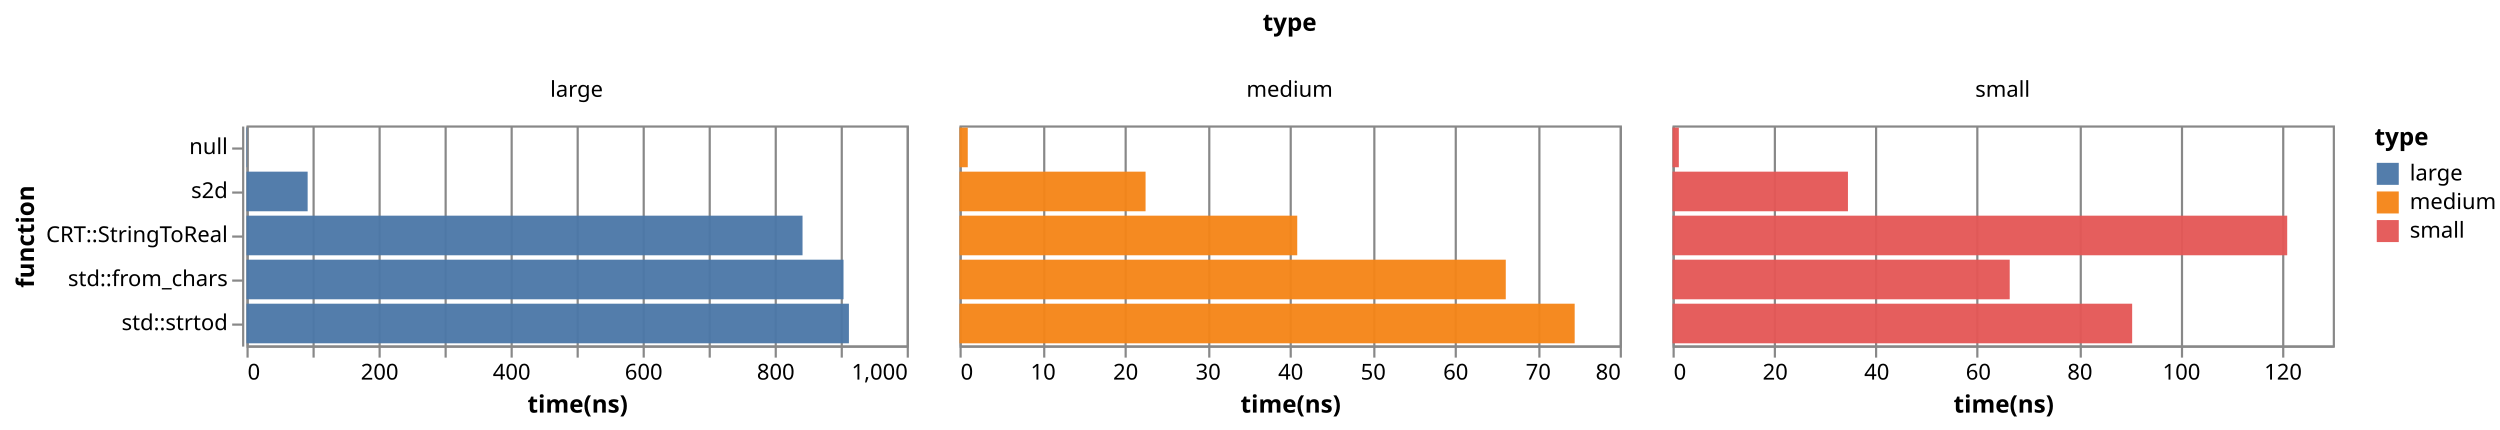
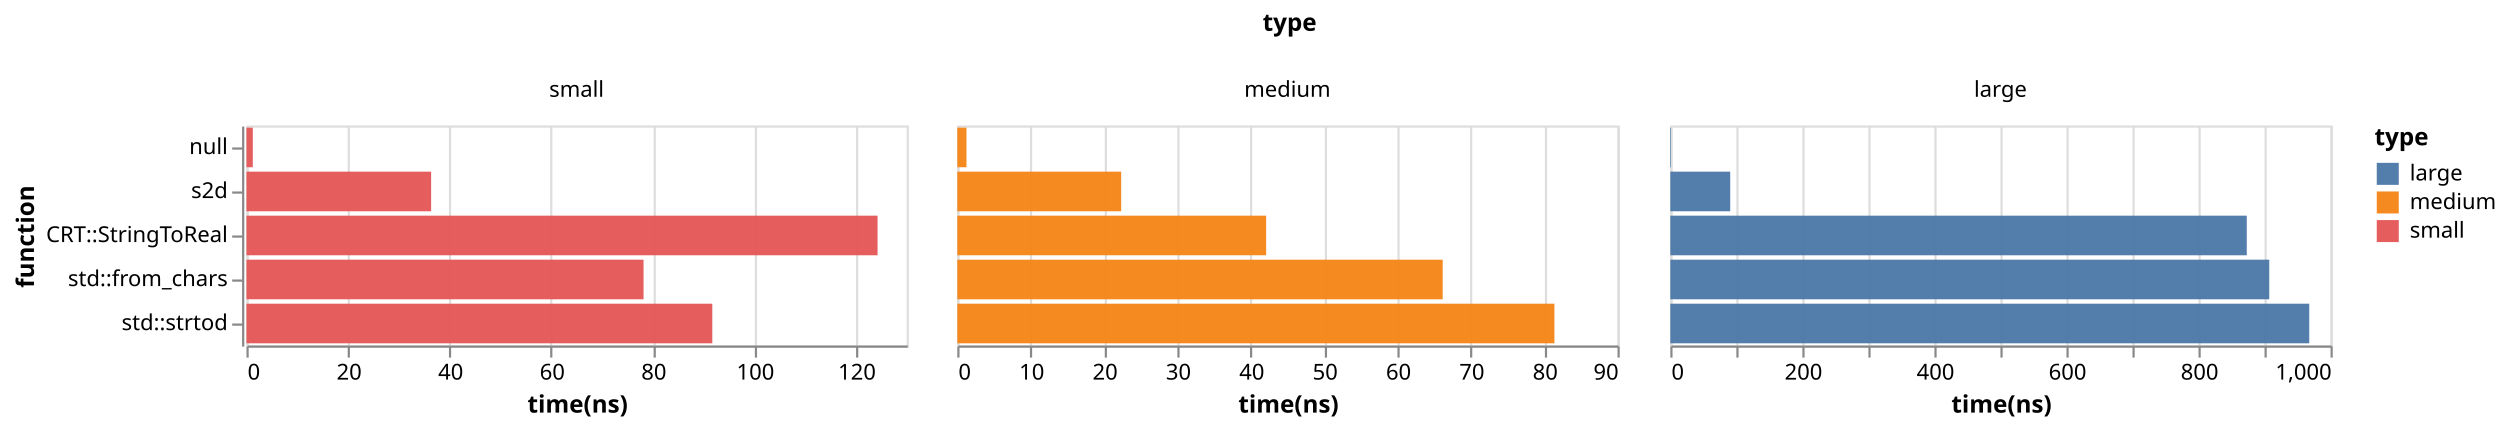
- <svg xmlns="http://www.w3.org/2000/svg" class="marks" viewBox="0 0 1136 195">
-   <g fill="none" stroke-miterlimit="10" aria-roledescription="group mark container" class="mark-group role-frame root">
-     <path d="M112 57Z" aria-hidden="true" class="background" />
-     <g aria-roledescription="group mark container" class="mark-group role-column-title column-title">
-       <path d="M586 26Z" aria-hidden="true" class="background" />
-       <g class="mark-group role-title" pointer-events="none">
-         <path d="M586 5Z" aria-hidden="true" class="background" />
-         <text fill="#000" aria-label="Title text 'type'" aria-roledescription="title" class="mark-text role-title-text" font-family="sans-serif" font-size="11" font-weight="bold" text-anchor="middle" transform="translate(586 14)">type</text>
-       </g>
+ <svg xmlns="http://www.w3.org/2000/svg" viewBox="0 0 1136 195">
+   <g fill="none" stroke-miterlimit="10">
+     <path d="M112 57Zm474-31Zm0-21Z" aria-hidden="true" />
+     <text fill="#000" font-family="sans-serif" font-size="11" font-weight="bold" text-anchor="middle" transform="translate(586 14)">type</text>
+     <path d="M110 57v100Zm.5.5Z" aria-hidden="true" />
+     <path stroke="#888" d="M110.5 67.5h-5m5 20h-5m5 20h-5m5 20h-5m5 20h-5" />
+     <g fill="#000" font-family="sans-serif" font-size="10" text-anchor="end">
+       <text transform="translate(103.5 70)">null</text>
+       <text transform="translate(103.5 90)">s2d</text>
+       <text transform="translate(103.5 110)">CRT::StringToReal</text>
+       <text transform="translate(103.5 130)">std::from_chars</text>
+       <text transform="translate(103.5 150)">std::strtod</text>
    </g>
-     <g aria-roledescription="group mark container" class="mark-group role-row-header row_header">
-       <path d="M110 57v100Z" aria-hidden="true" class="background" />
-       <g aria-label="Y-axis titled 'function' for a discrete scale with 5 values: null, s2d, CRT::StringToReal, std::from_chars, std::strtod" aria-roledescription="axis" class="mark-group role-axis" pointer-events="none">
-         <path d="M110.5 57.5Z" aria-hidden="true" class="background" />
-         <path stroke="#888" d="M110.5 67.5h-5m5 20h-5m5 20h-5m5 20h-5m5 20h-5" class="mark-rule role-axis-tick" />
-         <g fill="#000" class="mark-text role-axis-label" font-family="sans-serif" font-size="10" text-anchor="end">
-           <text transform="translate(103.5 70)">null</text>
-           <text transform="translate(103.5 90)">s2d</text>
-           <text transform="translate(103.5 110)">CRT::StringToReal</text>
-           <text transform="translate(103.5 130)">std::from_chars</text>
-           <text transform="translate(103.5 150)">std::strtod</text>
-         </g>
-         <path stroke="#888" d="M110.5 57.5v100" class="mark-rule role-axis-domain" />
-         <text fill="#000" class="mark-text role-axis-title" font-family="sans-serif" font-size="11" font-weight="bold" text-anchor="middle" transform="rotate(-90 61.465 46.035)">function</text>
-       </g>
+     <path stroke="#888" d="M110.5 57.5v100" />
+     <text fill="#000" font-family="sans-serif" font-size="11" font-weight="bold" text-anchor="middle" transform="rotate(-90 61.465 46.035)">function</text>
+     <path d="M112 56h300-300Zm150-20Z" aria-hidden="true" />
+     <text fill="#000" font-family="sans-serif" font-size="10" text-anchor="middle" transform="translate(262 44)">small</text>
+     <path d="M435 56h300-300Zm150-20Z" aria-hidden="true" />
+     <text fill="#000" font-family="sans-serif" font-size="10" text-anchor="middle" transform="translate(585 44)">medium</text>
+     <path d="M759 56h300-300Zm150-20Z" aria-hidden="true" />
+     <text fill="#000" font-family="sans-serif" font-size="10" text-anchor="middle" transform="translate(909 44)">large</text>
+     <path stroke="#ddd" d="M112.5 57.5h300v100h-300Z" aria-hidden="true" />
+     <g aria-hidden="true">
+       <path d="M112.5 157.5Z" aria-hidden="true" />
+       <path stroke="#ddd" d="M112.5 157.5v-100m46 100v-100m46 100v-100m46 100v-100m47 100v-100m46 100v-100m46 100v-100" />
    </g>
-     <g aria-roledescription="group mark container" class="mark-group role-column-header column_header">
-       <path d="M112 56h300-300Z" aria-hidden="true" class="background" />
-       <g class="mark-group role-title" pointer-events="none">
-         <path d="M262 36Z" aria-hidden="true" class="background" />
-         <text fill="#000" aria-label="Title text 'large'" aria-roledescription="title" class="mark-text role-title-text" font-family="sans-serif" font-size="10" text-anchor="middle" transform="translate(262 44)">large</text>
-       </g>
-       <path d="M436 56h300-300Z" aria-hidden="true" class="background" />
-       <g class="mark-group role-title" pointer-events="none">
-         <path d="M586 36Z" aria-hidden="true" class="background" />
-         <text fill="#000" aria-label="Title text 'medium'" aria-roledescription="title" class="mark-text role-title-text" font-family="sans-serif" font-size="10" text-anchor="middle" transform="translate(586 44)">medium</text>
-       </g>
-       <path d="M760 56h300-300Z" aria-hidden="true" class="background" />
-       <g class="mark-group role-title" pointer-events="none">
-         <path d="M910 36Z" aria-hidden="true" class="background" />
-         <text fill="#000" aria-label="Title text 'small'" aria-roledescription="title" class="mark-text role-title-text" font-family="sans-serif" font-size="10" text-anchor="middle" transform="translate(910 44)">small</text>
-       </g>
+     <path d="M112.5 157.5Z" aria-hidden="true" />
+     <path stroke="#888" d="M112.5 157.5v5m46-5v5m46-5v5m46-5v5m47-5v5m46-5v5m46-5v5" />
+     <g fill="#000" font-family="sans-serif" font-size="10">
+       <text transform="translate(112.5 172.5)">0</text>
+       <text text-anchor="middle" transform="translate(158.654 172.5)">20</text>
+       <text text-anchor="middle" transform="translate(204.808 172.5)">40</text>
+       <text text-anchor="middle" transform="translate(250.962 172.5)">60</text>
+       <text text-anchor="middle" transform="translate(297.115 172.5)">80</text>
+       <text text-anchor="middle" transform="translate(343.27 172.5)">100</text>
+       <text text-anchor="middle" transform="translate(389.423 172.5)">120</text>
    </g>
-     <g aria-roledescription="group mark container" class="mark-group role-scope cell">
-       <path stroke="#888" d="M112.5 57.5h300v100h-300Z" aria-hidden="true" class="background" />
-       <g aria-hidden="true" class="mark-group role-axis" pointer-events="none">
-         <path d="M112.5 157.5Z" aria-hidden="true" class="background" />
-         <path stroke="#888" d="M112.5 157.5v-100m30 100v-100m30 100v-100m30 100v-100m30 100v-100m30 100v-100m30 100v-100m30 100v-100m30 100v-100m30 100v-100m30 100v-100" class="mark-rule role-axis-grid" />
-       </g>
-       <g aria-label="X-axis titled 'time(ns)' for a linear scale with values from 0 to 1,000" aria-roledescription="axis" class="mark-group role-axis" pointer-events="none">
-         <path d="M112.5 157.5Z" aria-hidden="true" class="background" />
-         <path stroke="#888" d="M112.5 157.5v5m30-5v5m30-5v5m30-5v5m30-5v5m30-5v5m30-5v5m30-5v5m30-5v5m30-5v5m30-5v5" class="mark-rule role-axis-tick" />
-         <g fill="#000" class="mark-text role-axis-label" font-family="sans-serif" font-size="10">
-           <text transform="translate(112.5 172.5)">0</text>
-           <text text-anchor="middle" transform="translate(172.5 172.5)">200</text>
-           <text text-anchor="middle" transform="translate(232.5 172.5)">400</text>
-           <text text-anchor="middle" transform="translate(292.5 172.5)">600</text>
-           <text text-anchor="middle" transform="translate(352.5 172.5)">800</text>
-           <text text-anchor="end" transform="translate(412.5 172.5)">1,000</text>
-         </g>
-         <path stroke="#888" d="M112.5 157.5h300" class="mark-rule role-axis-domain" />
-         <text fill="#000" class="mark-text role-axis-title" font-family="sans-serif" font-size="11" font-weight="bold" text-anchor="middle" transform="translate(262.5 187.5)">time(ns)</text>
-       </g>
-       <g fill="#4c78a8" aria-roledescription="rect mark container" class="mark-rect role-mark child_marks">
-         <path d="M112 58h.31v18H112Z" aria-label="time(ns): 1.031; function: null; type: large; name: MSC" aria-roledescription="bar" opacity=".96" />
-         <path d="M112 138h273.746v18H112Z" aria-label="time(ns): 912.488; function: std::strtod; type: large; name: MSC" aria-roledescription="bar" opacity=".96" />
-         <path d="M112 118h271.293v18H112Z" aria-label="time(ns): 904.309; function: std::from_chars; type: large; name: MSC" aria-roledescription="bar" opacity=".96" />
-         <path d="M112 78h27.793v18H112Z" aria-label="time(ns): 92.645; function: s2d; type: large; name: RYU" aria-roledescription="bar" opacity=".96" />
-         <path d="M112 98h252.67v18H112Z" aria-label="time(ns): 842.236; function: CRT::StringToReal; type: large; name: Q-TEE" aria-roledescription="bar" opacity=".96" />
-       </g>
-       <path stroke="#888" d="M436.5 57.5h300v100h-300Z" aria-hidden="true" class="background" />
-       <g aria-hidden="true" class="mark-group role-axis" pointer-events="none">
-         <path d="M436.5 157.5Z" aria-hidden="true" class="background" />
-         <path stroke="#888" d="M436.5 157.5v-100m38 100v-100m37 100v-100m38 100v-100m37 100v-100m38 100v-100m37 100v-100m38 100v-100m37 100v-100" class="mark-rule role-axis-grid" />
-       </g>
-       <g aria-label="X-axis titled 'time(ns)' for a linear scale with values from 0 to 80" aria-roledescription="axis" class="mark-group role-axis" pointer-events="none">
-         <path d="M436.5 157.5Z" aria-hidden="true" class="background" />
-         <path stroke="#888" d="M436.5 157.5v5m38-5v5m37-5v5m38-5v5m37-5v5m38-5v5m37-5v5m38-5v5m37-5v5" class="mark-rule role-axis-tick" />
-         <g fill="#000" class="mark-text role-axis-label" font-family="sans-serif" font-size="10">
-           <text transform="translate(436.5 172.5)">0</text>
-           <text text-anchor="middle" transform="translate(474 172.5)">10</text>
-           <text text-anchor="middle" transform="translate(511.5 172.5)">20</text>
-           <text text-anchor="middle" transform="translate(549 172.5)">30</text>
-           <text text-anchor="middle" transform="translate(586.5 172.5)">40</text>
-           <text text-anchor="middle" transform="translate(624 172.5)">50</text>
-           <text text-anchor="middle" transform="translate(661.5 172.5)">60</text>
-           <text text-anchor="middle" transform="translate(699 172.5)">70</text>
-           <text text-anchor="end" transform="translate(736.5 172.5)">80</text>
-         </g>
-         <path stroke="#888" d="M436.5 157.5h300" class="mark-rule role-axis-domain" />
-         <text fill="#000" class="mark-text role-axis-title" font-family="sans-serif" font-size="11" font-weight="bold" text-anchor="middle" transform="translate(586.5 187.5)">time(ns)</text>
-       </g>
-       <g fill="#f58518" aria-roledescription="rect mark container" class="mark-rect role-mark child_marks">
-         <path d="M436 58h3.754v18H436Z" aria-label="time(ns): 1.001; function: null; type: medium; name: MSC" aria-roledescription="bar" opacity=".96" />
-         <path d="M436 138h279.533v18H436Z" aria-label="time(ns): 74.542; function: std::strtod; type: medium; name: MSC" aria-roledescription="bar" opacity=".96" />
-         <path d="M436 118h248.224v18H436Z" aria-label="time(ns): 66.193; function: std::from_chars; type: medium; name: MSC" aria-roledescription="bar" opacity=".96" />
-         <path d="M436 78h84.547v18H436Z" aria-label="time(ns): 22.546; function: s2d; type: medium; name: RYU" aria-roledescription="bar" opacity=".96" />
-         <path d="M436 98h153.465v18H436Z" aria-label="time(ns): 40.924; function: CRT::StringToReal; type: medium; name: Q-TEE" aria-roledescription="bar" opacity=".96" />
-       </g>
-       <path stroke="#888" d="M760.5 57.5h300v100h-300Z" aria-hidden="true" class="background" />
-       <g aria-hidden="true" class="mark-group role-axis" pointer-events="none">
-         <path d="M760.5 157.5Z" aria-hidden="true" class="background" />
-         <path stroke="#888" d="M760.5 157.5v-100m46 100v-100m46 100v-100m46 100v-100m47 100v-100m46 100v-100m46 100v-100" class="mark-rule role-axis-grid" />
-       </g>
-       <g aria-label="X-axis titled 'time(ns)' for a linear scale with values from 0 to 130" aria-roledescription="axis" class="mark-group role-axis" pointer-events="none">
-         <path d="M760.5 157.5Z" aria-hidden="true" class="background" />
-         <path stroke="#888" d="M760.5 157.5v5m46-5v5m46-5v5m46-5v5m47-5v5m46-5v5m46-5v5" class="mark-rule role-axis-tick" />
-         <g fill="#000" class="mark-text role-axis-label" font-family="sans-serif" font-size="10">
-           <text transform="translate(760.5 172.5)">0</text>
-           <text text-anchor="middle" transform="translate(806.654 172.5)">20</text>
-           <text text-anchor="middle" transform="translate(852.808 172.5)">40</text>
-           <text text-anchor="middle" transform="translate(898.962 172.5)">60</text>
-           <text text-anchor="middle" transform="translate(945.115 172.5)">80</text>
-           <text text-anchor="middle" transform="translate(991.27 172.5)">100</text>
-           <text text-anchor="middle" transform="translate(1037.423 172.5)">120</text>
-         </g>
-         <path stroke="#888" d="M760.5 157.5h300" class="mark-rule role-axis-domain" />
-         <text fill="#000" class="mark-text role-axis-title" font-family="sans-serif" font-size="11" font-weight="bold" text-anchor="middle" transform="translate(910.5 187.5)">time(ns)</text>
-       </g>
-       <g fill="#e45756" aria-roledescription="rect mark container" class="mark-rect role-mark child_marks">
-         <path d="M760 58h2.86v18H760Z" aria-label="time(ns): 1.239; function: null; type: small; name: MSC" aria-roledescription="bar" opacity=".96" />
-         <path d="M760 138h208.853v18H760Z" aria-label="time(ns): 90.503; function: std::strtod; type: small; name: MSC" aria-roledescription="bar" opacity=".96" />
-         <path d="M760 118h153.217v18H760Z" aria-label="time(ns): 66.394; function: std::from_chars; type: small; name: MSC" aria-roledescription="bar" opacity=".96" />
-         <path d="M760 78h79.708v18H760Z" aria-label="time(ns): 34.54; function: s2d; type: small; name: RYU" aria-roledescription="bar" opacity=".96" />
-         <path d="M760 98h279.307v18H760Z" aria-label="time(ns): 121.033; function: CRT::StringToReal; type: small; name: Q-TEE" aria-roledescription="bar" opacity=".96" />
-       </g>
+     <path stroke="#888" d="M112.5 157.5h300" />
+     <text fill="#000" font-family="sans-serif" font-size="11" font-weight="bold" text-anchor="middle" transform="translate(262.5 187.5)">time(ns)</text>
+     <path fill="#e45756" d="M112 58h2.873v18H112Zm0 80h211.67v18H112Zm0-20h180.43v18H112Zm0-40h83.905v18H112Zm0 20h286.772v18H112Z" opacity=".96" />
+     <path stroke="#ddd" d="M435.5 57.5h300v100h-300Z" aria-hidden="true" />
+     <g aria-hidden="true">
+       <path d="M435.5 157.5Z" aria-hidden="true" />
+       <path stroke="#ddd" d="M435.5 157.5v-100m33 100v-100m34 100v-100m33 100v-100m33 100v-100m34 100v-100m33 100v-100m33 100v-100m34 100v-100m33 100v-100" />
    </g>
-     <g aria-label="Symbol legend titled 'type' for fill color with 3 values: large, medium, small" aria-roledescription="legend" class="mark-group role-legend" pointer-events="none">
-       <path d="M1079 57h52v53h-52Z" aria-hidden="true" class="background" />
-       <g class="mark-group role-legend-entry">
-         <path d="M1079 73Z" aria-hidden="true" class="background" />
-         <g aria-roledescription="group mark container" class="mark-group role-scope">
-           <path d="M1079 73h51.566v11H1079Z" aria-hidden="true" class="background" />
-           <path fill="#4c78a8" d="M1080 74h10v10h-10Z" class="mark-symbol role-legend-symbol" opacity=".96" />
-           <text fill="#000" class="mark-text role-legend-label" font-family="sans-serif" font-size="10" transform="translate(1095 82)">large</text>
-           <path d="M1079 86h51.566v11H1079Z" aria-hidden="true" class="background" />
-           <path fill="#f58518" d="M1080 87h10v10h-10Z" class="mark-symbol role-legend-symbol" opacity=".96" />
-           <text fill="#000" class="mark-text role-legend-label" font-family="sans-serif" font-size="10" transform="translate(1095 95)">medium</text>
-           <path d="M1079 99h51.566v11H1079Z" aria-hidden="true" class="background" />
-           <path fill="#e45756" d="M1080 100h10v10h-10Z" class="mark-symbol role-legend-symbol" opacity=".96" />
-           <text fill="#000" class="mark-text role-legend-label" font-family="sans-serif" font-size="10" transform="translate(1095 108)">small</text>
-         </g>
-       </g>
-       <text fill="#000" class="mark-text role-legend-title" font-family="sans-serif" font-size="11" font-weight="bold" transform="translate(1079 66)">type</text>
+     <path d="M435.5 157.5Z" aria-hidden="true" />
+     <path stroke="#888" d="M435.5 157.5v5m33-5v5m34-5v5m33-5v5m33-5v5m34-5v5m33-5v5m33-5v5m34-5v5m33-5v5" />
+     <g fill="#000" font-family="sans-serif" font-size="10">
+       <text transform="translate(435.5 172.5)">0</text>
+       <text text-anchor="middle" transform="translate(468.833 172.5)">10</text>
+       <text text-anchor="middle" transform="translate(502.167 172.5)">20</text>
+       <text text-anchor="middle" transform="translate(535.5 172.5)">30</text>
+       <text text-anchor="middle" transform="translate(568.833 172.5)">40</text>
+       <text text-anchor="middle" transform="translate(602.167 172.5)">50</text>
+       <text text-anchor="middle" transform="translate(635.5 172.5)">60</text>
+       <text text-anchor="middle" transform="translate(668.833 172.5)">70</text>
+       <text text-anchor="middle" transform="translate(702.167 172.5)">80</text>
+       <text text-anchor="end" transform="translate(735.5 172.5)">90</text>
    </g>
+     <path stroke="#888" d="M435.5 157.5h300" />
+     <text fill="#000" font-family="sans-serif" font-size="11" font-weight="bold" text-anchor="middle" transform="translate(585.5 187.5)">time(ns)</text>
+     <path fill="#f58518" d="M435 58h4.17v18H435Zm0 80h271.32v18H435Zm0-20h220.56v18H435Zm0-40h74.463v18H435Zm0 20h140.34v18H435Z" opacity=".96" />
+     <path stroke="#ddd" d="M759.5 57.5h300v100h-300Z" aria-hidden="true" />
+     <g aria-hidden="true">
+       <path d="M759.5 157.5Z" aria-hidden="true" />
+       <path stroke="#ddd" d="M759.5 157.5v-100m30 100v-100m30 100v-100m30 100v-100m30 100v-100m30 100v-100m30 100v-100m30 100v-100m30 100v-100m30 100v-100m30 100v-100" />
+     </g>
+     <path d="M759.5 157.5Z" aria-hidden="true" />
+     <path stroke="#888" d="M759.5 157.5v5m30-5v5m30-5v5m30-5v5m30-5v5m30-5v5m30-5v5m30-5v5m30-5v5m30-5v5m30-5v5" />
+     <g fill="#000" font-family="sans-serif" font-size="10">
+       <text transform="translate(759.5 172.5)">0</text>
+       <text text-anchor="middle" transform="translate(819.5 172.5)">200</text>
+       <text text-anchor="middle" transform="translate(879.5 172.5)">400</text>
+       <text text-anchor="middle" transform="translate(939.5 172.5)">600</text>
+       <text text-anchor="middle" transform="translate(999.5 172.5)">800</text>
+       <text text-anchor="end" transform="translate(1059.5 172.5)">1,000</text>
+     </g>
+     <path stroke="#888" d="M759.5 157.5h300" />
+     <text fill="#000" font-family="sans-serif" font-size="11" font-weight="bold" text-anchor="middle" transform="translate(909.5 187.5)">time(ns)</text>
+     <path fill="#4c78a8" d="M759 58h.304v18H759Zm0 80h290.325v18H759Zm0-20h272.15v18H759Zm0-40h27.206v18H759Zm0 20h261.93v18H759Z" opacity=".96" />
+     <path d="M1079 57h52v53h-52Zm0 16Z" aria-hidden="true" />
+     <path d="M1079 73h51.566v11H1079Z" aria-hidden="true" />
+     <path fill="#4c78a8" d="M1080 74h10v10h-10Z" opacity=".96" />
+     <text fill="#000" font-family="sans-serif" font-size="10" transform="translate(1095 82)">large</text>
+     <path d="M1079 86h51.566v11H1079Z" aria-hidden="true" />
+     <path fill="#f58518" d="M1080 87h10v10h-10Z" opacity=".96" />
+     <text fill="#000" font-family="sans-serif" font-size="10" transform="translate(1095 95)">medium</text>
+     <path d="M1079 99h51.566v11H1079Z" aria-hidden="true" />
+     <path fill="#e45756" d="M1080 100h10v10h-10Z" opacity=".96" />
+     <text fill="#000" font-family="sans-serif" font-size="10" transform="translate(1095 108)">small</text>
+     <text fill="#000" font-family="sans-serif" font-size="11" font-weight="bold" transform="translate(1079 66)">type</text>
  </g>
</svg>
